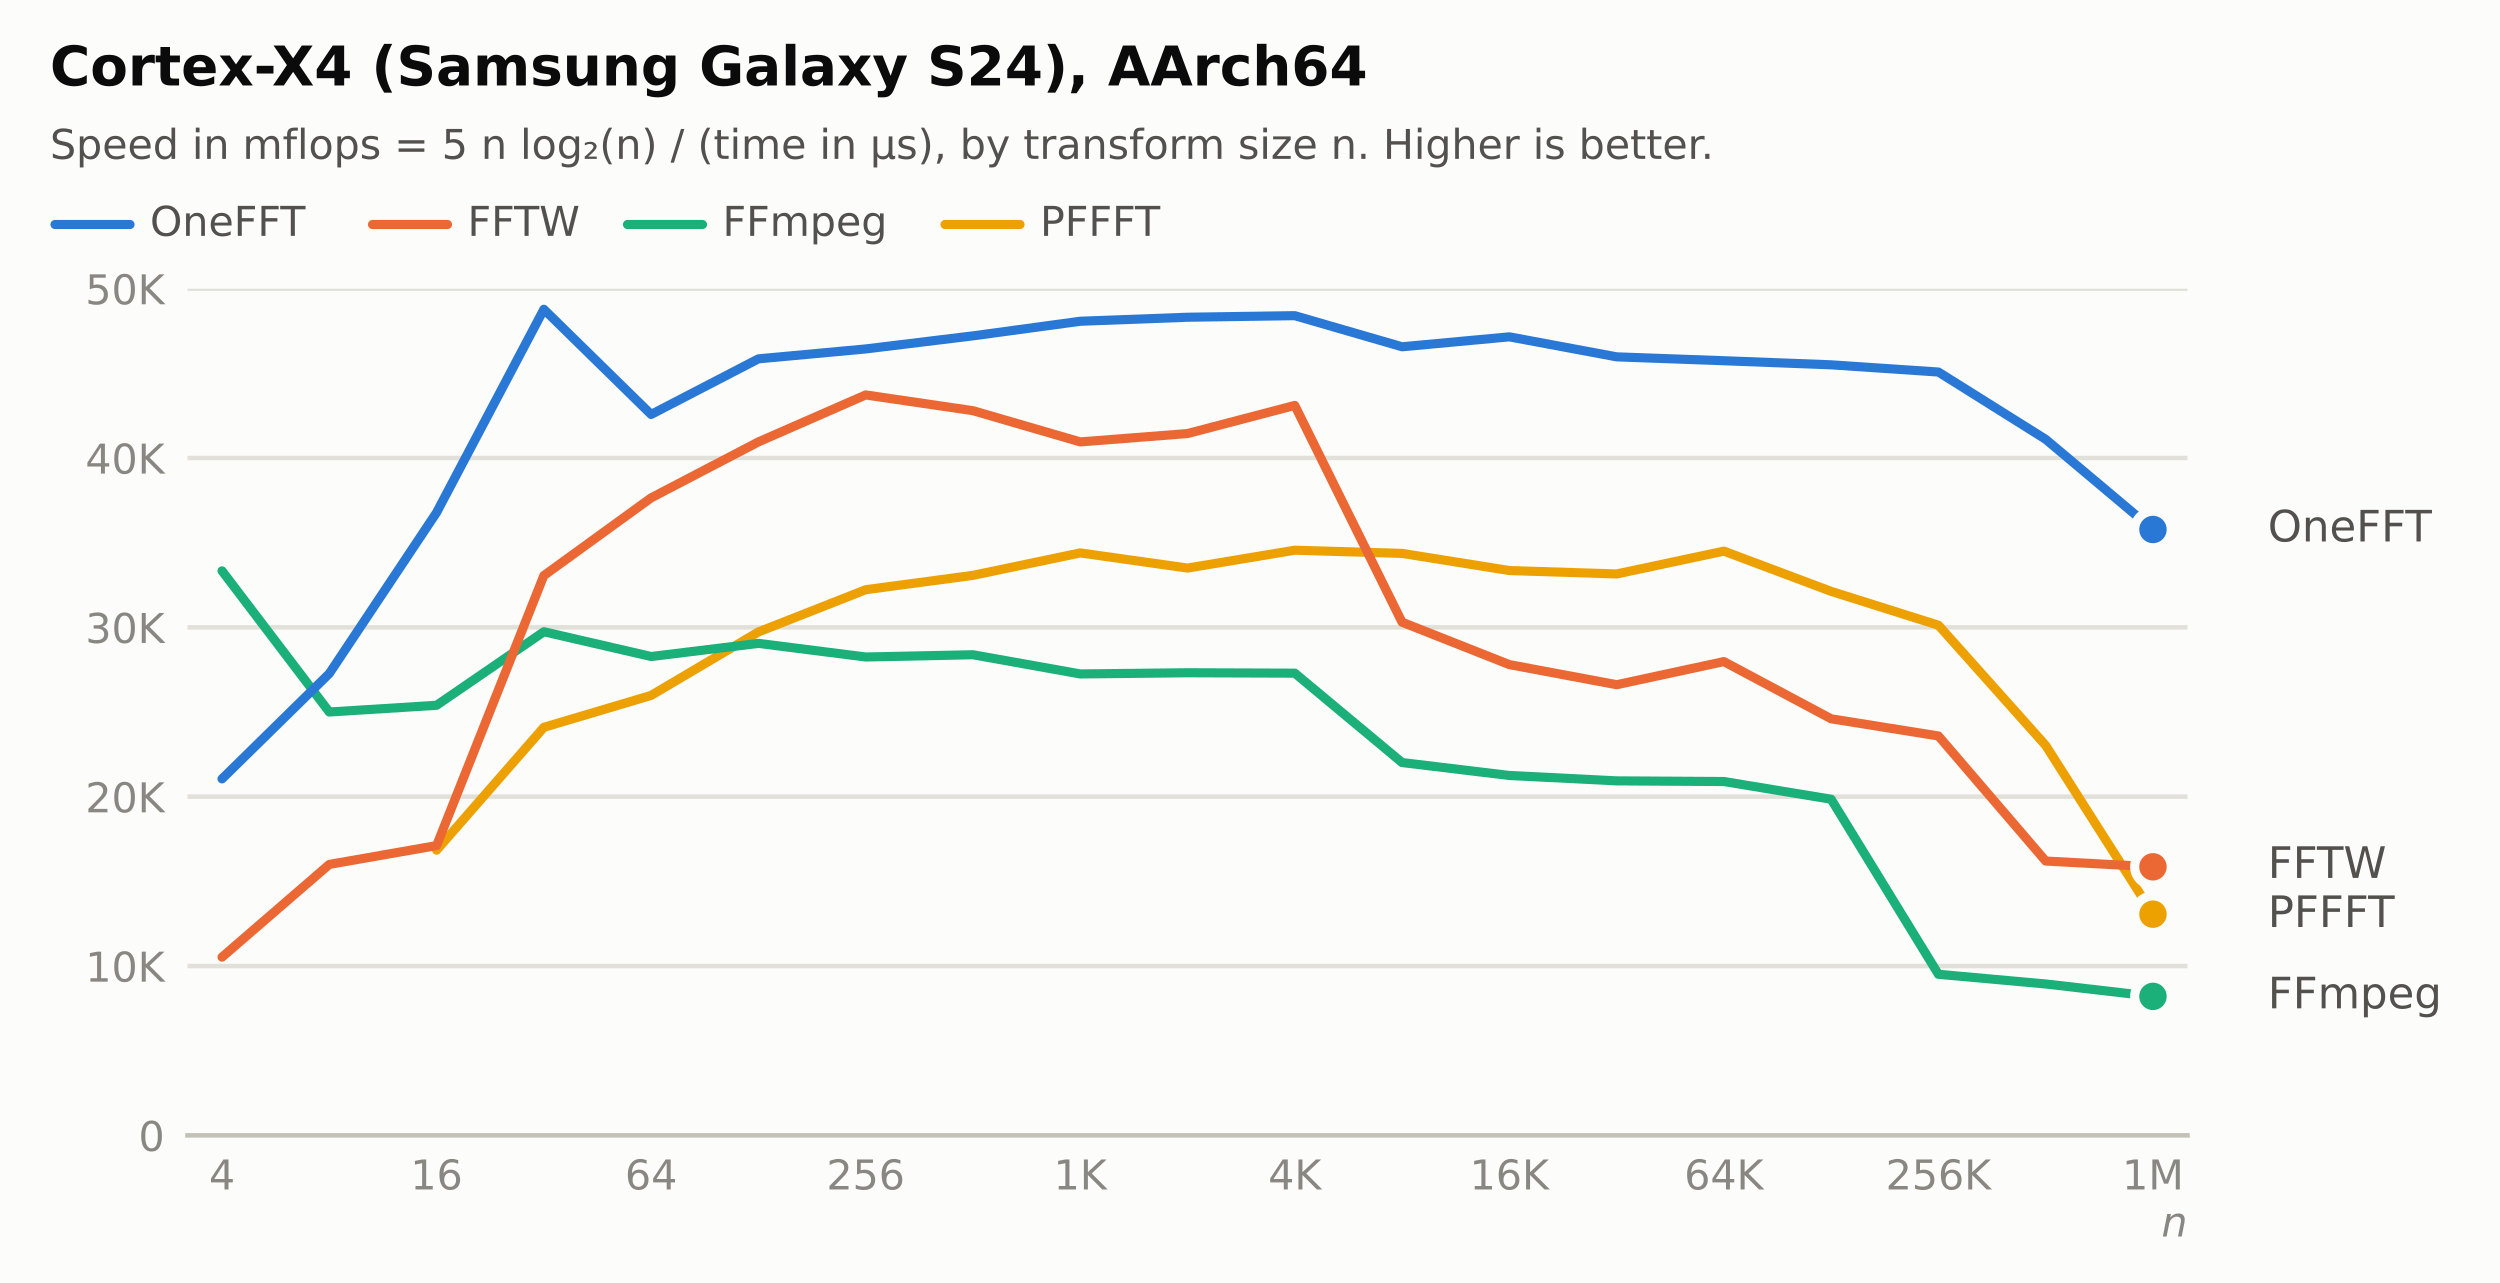
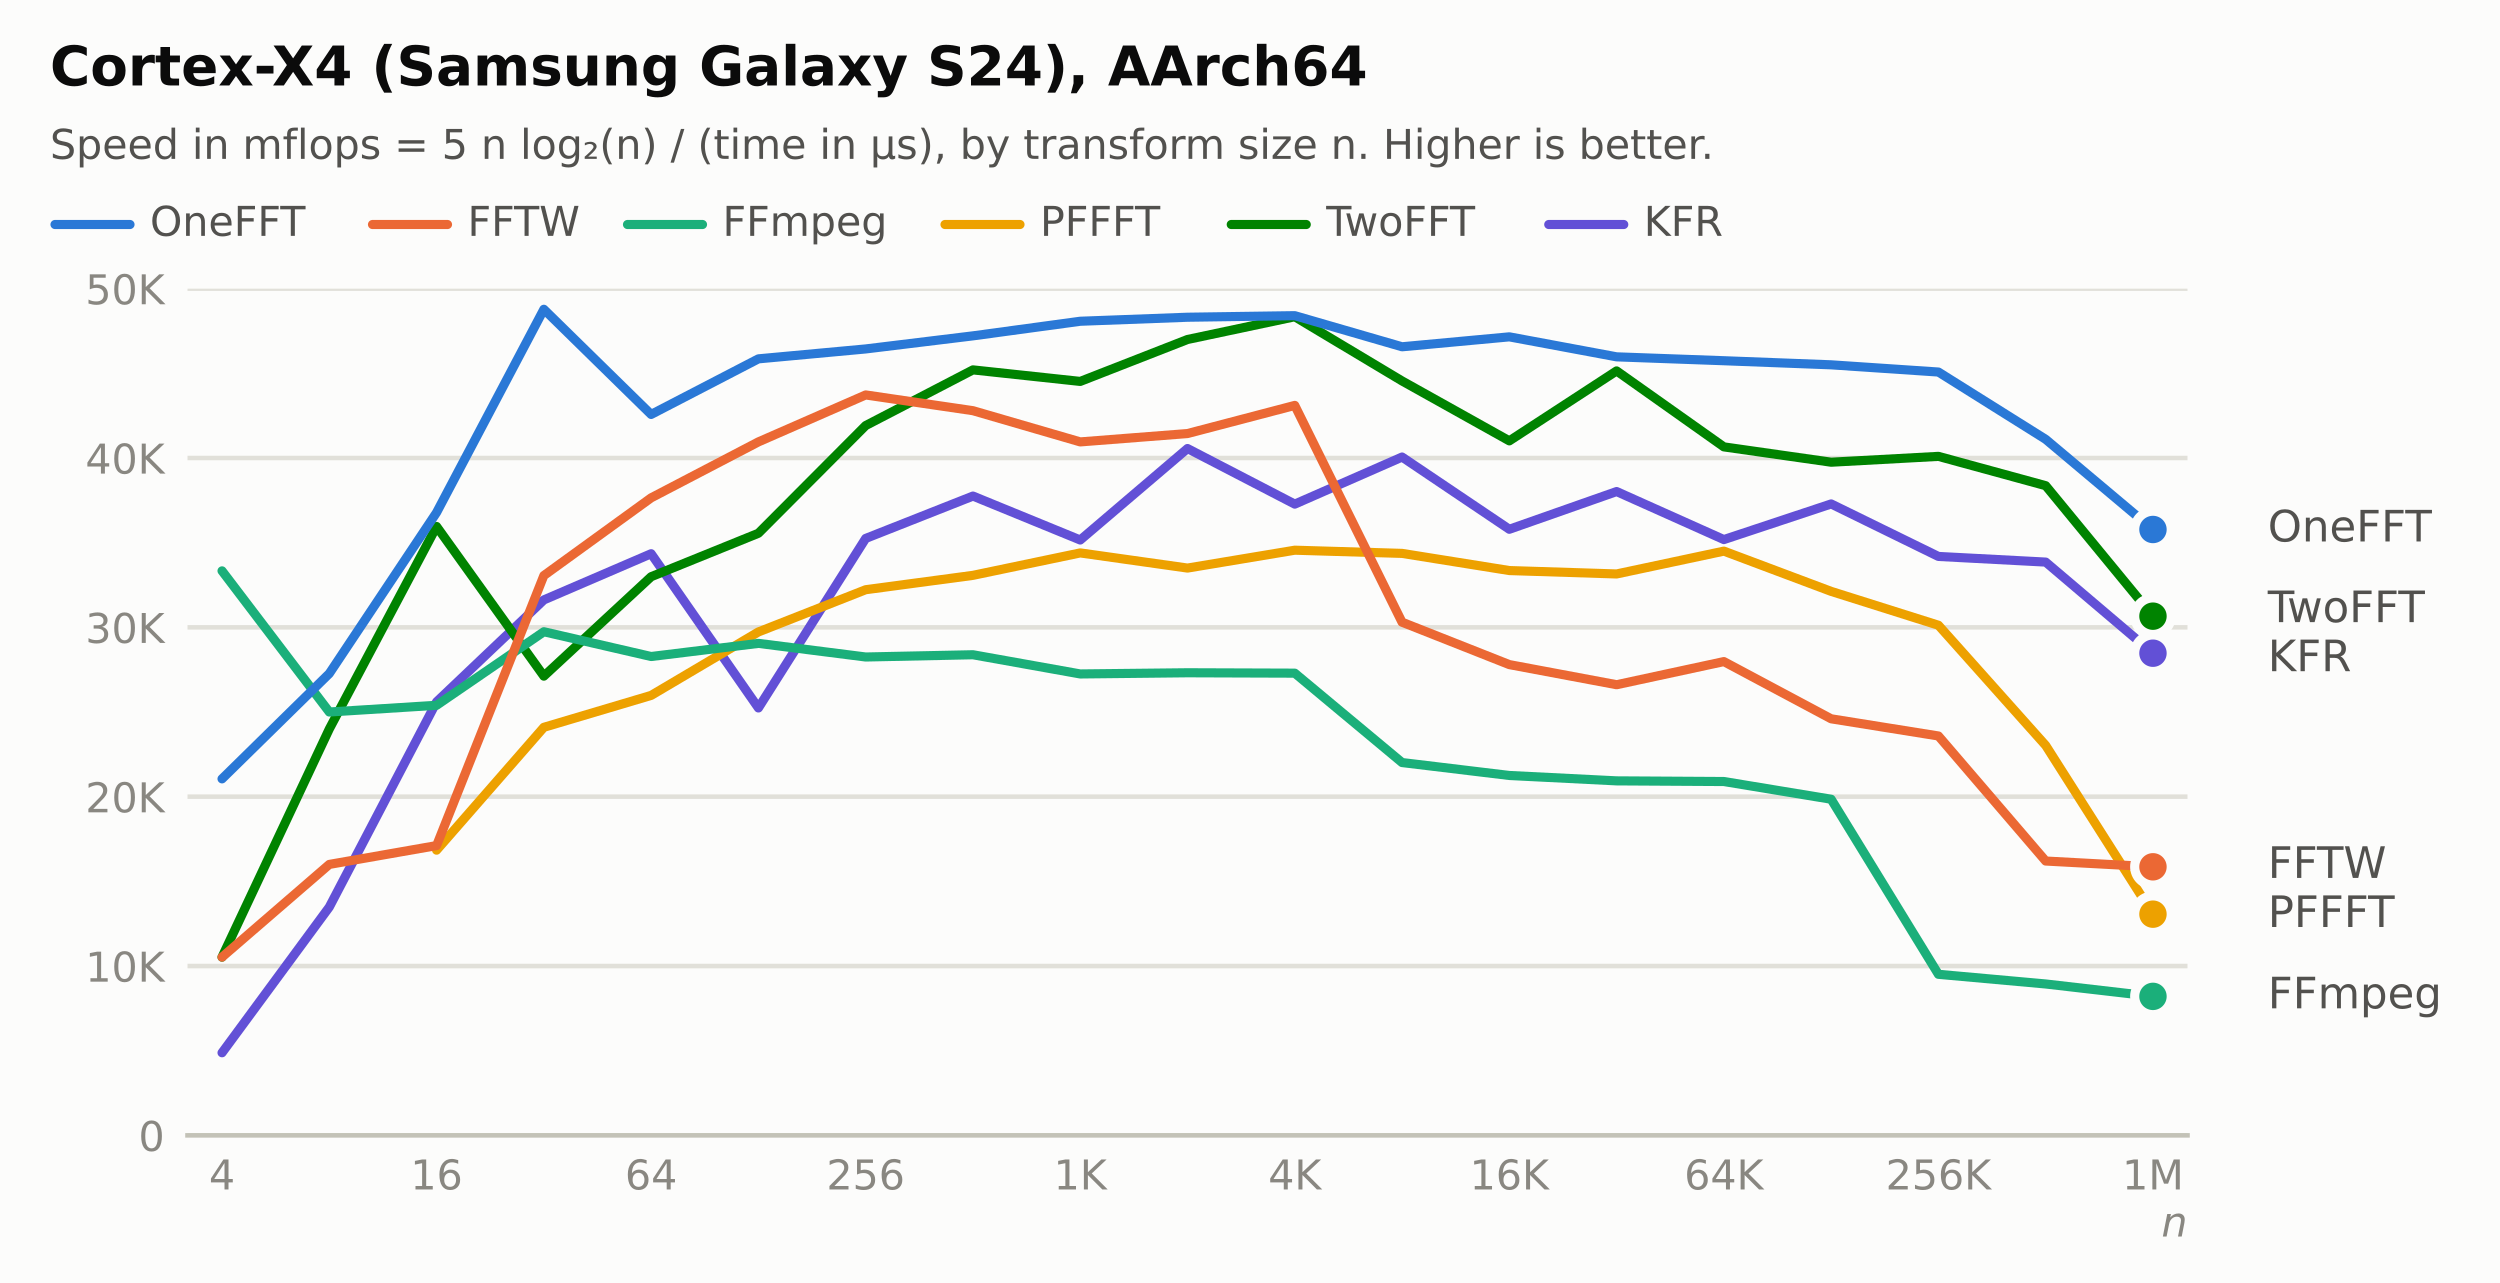
<svg xmlns="http://www.w3.org/2000/svg" xmlns:xlink="http://www.w3.org/1999/xlink" width="547.2pt" height="280.8pt" viewBox="0 0 547.2 280.8" version="1.1">
  <defs>
    <style type="text/css">*{stroke-linejoin: round; stroke-linecap: butt}</style>
  </defs>
  <g id="figure_1">
    <g id="patch_1">
      <path d="M 0 280.8  L 547.2 280.8  L 547.2 0  L 0 0  z " style="fill: #fcfcfb" />
    </g>
    <g id="axes_1">
      <g id="patch_2">
        <path d="M 41.04 248.508  L 478.8 248.508  L 478.8 63.18  L 41.04 63.18  z " style="fill: #fcfcfb" />
      </g>
      <g id="matplotlib.axis_1">
        <g id="xtick_1">
          <g id="line2d_1" />
          <g id="text_1">
            <text style="font-size: 9px; font-family: system-ui, -apple-system, 'Segoe UI', 'DejaVu Sans', sans-serif; text-anchor: middle; fill: #898781" x="48.599" y="260.347" transform="rotate(-0 48.59891 260.3466)">4</text>
          </g>
        </g>
        <g id="xtick_2">
          <g id="line2d_2" />
          <g id="text_2">
            <text style="font-size: 9px; font-family: system-ui, -apple-system, 'Segoe UI', 'DejaVu Sans', sans-serif; text-anchor: middle; fill: #898781" x="95.559" y="260.347" transform="rotate(-0 95.55915 260.3466)">16</text>
          </g>
        </g>
        <g id="xtick_3">
          <g id="line2d_3" />
          <g id="text_3">
            <text style="font-size: 9px; font-family: system-ui, -apple-system, 'Segoe UI', 'DejaVu Sans', sans-serif; text-anchor: middle; fill: #898781" x="142.519" y="260.347" transform="rotate(-0 142.5194 260.3466)">64</text>
          </g>
        </g>
        <g id="xtick_4">
          <g id="line2d_4" />
          <g id="text_4">
            <text style="font-size: 9px; font-family: system-ui, -apple-system, 'Segoe UI', 'DejaVu Sans', sans-serif; text-anchor: middle; fill: #898781" x="189.48" y="260.347" transform="rotate(-0 189.4796 260.3466)">256</text>
          </g>
        </g>
        <g id="xtick_5">
          <g id="line2d_5" />
          <g id="text_5">
            <text style="font-size: 9px; font-family: system-ui, -apple-system, 'Segoe UI', 'DejaVu Sans', sans-serif; text-anchor: middle; fill: #898781" x="236.44" y="260.347" transform="rotate(-0 236.4399 260.3466)">1K</text>
          </g>
        </g>
        <g id="xtick_6">
          <g id="line2d_6" />
          <g id="text_6">
            <text style="font-size: 9px; font-family: system-ui, -apple-system, 'Segoe UI', 'DejaVu Sans', sans-serif; text-anchor: middle; fill: #898781" x="283.4" y="260.347" transform="rotate(-0 283.4001 260.3466)">4K</text>
          </g>
        </g>
        <g id="xtick_7">
          <g id="line2d_7" />
          <g id="text_7">
            <text style="font-size: 9px; font-family: system-ui, -apple-system, 'Segoe UI', 'DejaVu Sans', sans-serif; text-anchor: middle; fill: #898781" x="330.36" y="260.347" transform="rotate(-0 330.3604 260.3466)">16K</text>
          </g>
        </g>
        <g id="xtick_8">
          <g id="line2d_8" />
          <g id="text_8">
            <text style="font-size: 9px; font-family: system-ui, -apple-system, 'Segoe UI', 'DejaVu Sans', sans-serif; text-anchor: middle; fill: #898781" x="377.321" y="260.347" transform="rotate(-0 377.3206 260.3466)">64K</text>
          </g>
        </g>
        <g id="xtick_9">
          <g id="line2d_9" />
          <g id="text_9">
            <text style="font-size: 9px; font-family: system-ui, -apple-system, 'Segoe UI', 'DejaVu Sans', sans-serif; text-anchor: middle; fill: #898781" x="424.281" y="260.347" transform="rotate(-0 424.2808 260.3466)">256K</text>
          </g>
        </g>
        <g id="xtick_10">
          <g id="line2d_10" />
          <g id="text_10">
            <text style="font-size: 9px; font-family: system-ui, -apple-system, 'Segoe UI', 'DejaVu Sans', sans-serif; text-anchor: middle; fill: #898781" x="471.241" y="260.347" transform="rotate(-0 471.2411 260.3466)">1M</text>
          </g>
        </g>
      </g>
      <g id="matplotlib.axis_2">
        <g id="ytick_1">
          <g id="line2d_11">
            <path d="M 41.04 248.508  L 478.8 248.508  " clip-path="url(#p783c82a42f)" style="fill: none; stroke: #e1e0d9; stroke-linecap: square" />
          </g>
          <g id="line2d_12" />
          <g id="text_11">
            <text style="font-size: 9px; font-family: system-ui, -apple-system, 'Segoe UI', 'DejaVu Sans', sans-serif; text-anchor: end; fill: #898781" x="36.04" y="251.927" transform="rotate(-0 36.04 251.9273)">0</text>
          </g>
        </g>
        <g id="ytick_2">
          <g id="line2d_13">
            <path d="M 41.04 211.442  L 478.8 211.442  " clip-path="url(#p783c82a42f)" style="fill: none; stroke: #e1e0d9; stroke-linecap: square" />
          </g>
          <g id="line2d_14" />
          <g id="text_12">
            <text style="font-size: 9px; font-family: system-ui, -apple-system, 'Segoe UI', 'DejaVu Sans', sans-serif; text-anchor: end; fill: #898781" x="36.04" y="214.862" transform="rotate(-0 36.04 214.8617)">10K</text>
          </g>
        </g>
        <g id="ytick_3">
          <g id="line2d_15">
            <path d="M 41.04 174.377  L 478.8 174.377  " clip-path="url(#p783c82a42f)" style="fill: none; stroke: #e1e0d9; stroke-linecap: square" />
          </g>
          <g id="line2d_16" />
          <g id="text_13">
            <text style="font-size: 9px; font-family: system-ui, -apple-system, 'Segoe UI', 'DejaVu Sans', sans-serif; text-anchor: end; fill: #898781" x="36.04" y="177.796" transform="rotate(-0 36.04 177.7961)">20K</text>
          </g>
        </g>
        <g id="ytick_4">
          <g id="line2d_17">
            <path d="M 41.04 137.311  L 478.8 137.311  " clip-path="url(#p783c82a42f)" style="fill: none; stroke: #e1e0d9; stroke-linecap: square" />
          </g>
          <g id="line2d_18" />
          <g id="text_14">
            <text style="font-size: 9px; font-family: system-ui, -apple-system, 'Segoe UI', 'DejaVu Sans', sans-serif; text-anchor: end; fill: #898781" x="36.04" y="140.73" transform="rotate(-0 36.04 140.7305)">30K</text>
          </g>
        </g>
        <g id="ytick_5">
          <g id="line2d_19">
            <path d="M 41.04 100.246  L 478.8 100.246  " clip-path="url(#p783c82a42f)" style="fill: none; stroke: #e1e0d9; stroke-linecap: square" />
          </g>
          <g id="line2d_20" />
          <g id="text_15">
            <text style="font-size: 9px; font-family: system-ui, -apple-system, 'Segoe UI', 'DejaVu Sans', sans-serif; text-anchor: end; fill: #898781" x="36.04" y="103.665" transform="rotate(-0 36.04 103.6649)">40K</text>
          </g>
        </g>
        <g id="ytick_6">
          <g id="line2d_21">
            <path d="M 41.04 63.18  L 478.8 63.18  " clip-path="url(#p783c82a42f)" style="fill: none; stroke: #e1e0d9; stroke-linecap: square" />
          </g>
          <g id="line2d_22" />
          <g id="text_16">
            <text style="font-size: 9px; font-family: system-ui, -apple-system, 'Segoe UI', 'DejaVu Sans', sans-serif; text-anchor: end; fill: #898781" x="36.04" y="66.599" transform="rotate(-0 36.04 66.5993)">50K</text>
          </g>
        </g>
      </g>
      <g id="line2d_23">
+         <path d="M 48.599 230.427  L 72.079 198.532  L 95.559 153.62  L 119.039 131.305  L 142.519 121.199  L 166 154.957  L 189.48 117.853  L 212.96 108.578  L 236.44 118.194  L 259.92 98.174  L 283.4 110.341  L 306.88 100.037  L 330.36 115.846  L 353.84 107.589  L 377.321 118.102  L 400.801 110.303  L 424.281 121.794  L 447.761 123.03  L 471.241 142.974  " clip-path="url(#p783c82a42f)" style="fill: none; stroke: #6250d6; stroke-width: 2; stroke-linecap: round" />
+       </g>
+       <g id="line2d_24">
+         <path d="M 48.599 209.492  L 72.079 159.551  L 95.559 115.238  L 119.039 147.991  L 142.519 126.23  L 166 116.719  L 189.48 93.145  L 212.96 80.96  L 236.44 83.486  L 259.92 74.307  L 283.4 69.326  L 306.88 83.382  L 330.36 96.493  L 353.84 81.186  L 377.321 97.812  L 400.801 101.169  L 424.281 99.889  L 447.761 106.307  L 471.241 134.868  " clip-path="url(#p783c82a42f)" style="fill: none; stroke: #008300; stroke-width: 2; stroke-linecap: round" />
+       </g>
+       <g id="line2d_25">
        <path d="M 95.559 186.082  L 119.039 159.193  L 142.519 152.208  L 166 138.32  L 189.48 129.077  L 212.96 125.931  L 236.44 121.022  L 259.92 124.339  L 283.4 120.427  L 306.88 121.126  L 330.36 124.883  L 353.84 125.629  L 377.321 120.63  L 400.801 129.442  L 424.281 136.853  L 447.761 163.159  L 471.241 200.093  " clip-path="url(#p783c82a42f)" style="fill: none; stroke: #eda100; stroke-width: 2; stroke-linecap: round" />
      </g>
-       <g id="line2d_24">
+       <g id="line2d_26">
        <path d="M 48.599 124.956  L 72.079 155.844  L 95.559 154.373  L 119.039 138.276  L 142.519 143.698  L 166 140.821  L 189.48 143.804  L 212.96 143.311  L 236.44 147.515  L 259.92 147.255  L 283.4 147.341  L 306.88 166.906  L 330.36 169.737  L 353.84 170.915  L 377.321 171.06  L 400.801 174.938  L 424.281 213.256  L 447.761 215.373  L 471.241 218.087  " clip-path="url(#p783c82a42f)" style="fill: none; stroke: #1baf7a; stroke-width: 2; stroke-linecap: round" />
      </g>
-       <g id="line2d_25">
+       <g id="line2d_27">
        <path d="M 48.599 209.492  L 72.079 189.203  L 95.559 185.08  L 119.039 125.977  L 142.519 108.967  L 166 96.722  L 189.48 86.445  L 212.96 89.891  L 236.44 96.724  L 259.92 94.894  L 283.4 88.736  L 306.88 136.187  L 330.36 145.469  L 353.84 149.872  L 377.321 144.807  L 400.801 157.33  L 424.281 161.091  L 447.761 188.461  L 471.241 189.728  " clip-path="url(#p783c82a42f)" style="fill: none; stroke: #eb6834; stroke-width: 2; stroke-linecap: round" />
      </g>
      <g id="patch_3">
        <path d="M 41.04 248.508  L 478.8 248.508  " style="fill: none; stroke: #c3c2b7; stroke-linejoin: miter; stroke-linecap: square" />
      </g>
-       <g id="line2d_26">
+       <g id="line2d_28">
        <path d="M 48.599 170.475  L 72.079 147.42  L 95.559 112.175  L 119.039 67.7  L 142.519 90.712  L 166 78.545  L 189.48 76.376  L 212.96 73.51  L 236.44 70.315  L 259.92 69.436  L 283.4 69.093  L 306.88 75.903  L 330.36 73.728  L 353.84 78.105  L 377.321 78.956  L 400.801 79.852  L 424.281 81.432  L 447.761 96.161  L 471.241 115.895  " clip-path="url(#p783c82a42f)" style="fill: none; stroke: #2a78d6; stroke-width: 2; stroke-linecap: round" />
      </g>
      <g id="text_17">
        <text style="font-size: 9.5px; font-family: system-ui, -apple-system, 'Segoe UI', 'DejaVu Sans', sans-serif; text-anchor: start; fill: #52514e" x="496.374" y="220.708" transform="rotate(-0 496.374 220.7081)">FFmpeg</text>
      </g>
      <g id="text_18">
        <text style="font-size: 9.5px; font-family: system-ui, -apple-system, 'Segoe UI', 'DejaVu Sans', sans-serif; text-anchor: start; fill: #52514e" x="496.374" y="202.906" transform="rotate(-0 496.374 202.9064)">PFFFT</text>
      </g>
      <g id="text_19">
        <text style="font-size: 9.5px; font-family: system-ui, -apple-system, 'Segoe UI', 'DejaVu Sans', sans-serif; text-anchor: start; fill: #52514e" x="496.374" y="192.157" transform="rotate(-0 496.374 192.1574)">FFTW</text>
      </g>
      <g id="text_20">
+         <text style="font-size: 9.5px; font-family: system-ui, -apple-system, 'Segoe UI', 'DejaVu Sans', sans-serif; text-anchor: start; fill: #52514e" x="496.374" y="146.917" transform="rotate(-0 496.374 146.9172)">KFR</text>
+       </g>
+       <g id="text_21">
+         <text style="font-size: 9.5px; font-family: system-ui, -apple-system, 'Segoe UI', 'DejaVu Sans', sans-serif; text-anchor: start; fill: #52514e" x="496.374" y="136.168" transform="rotate(-0 496.374 136.1682)">TwoFFT</text>
+       </g>
+       <g id="text_22">
        <text style="font-size: 9.5px; font-family: system-ui, -apple-system, 'Segoe UI', 'DejaVu Sans', sans-serif; text-anchor: start; fill: #52514e" x="496.374" y="118.516" transform="rotate(-0 496.374 118.516)">OneFFT</text>
      </g>
-       <g id="line2d_27">
-         <path d="M 471.241 200.093  " style="fill: none; stroke: #1f77b4; stroke-width: 1.5; stroke-linecap: square" />
+       <g id="line2d_29">
+         <path d="M 471.241 142.974  " style="fill: none; stroke: #1f77b4; stroke-width: 1.5; stroke-linecap: square" />
+         <defs>
+           <path id="m123f0e776b" d="M 0 4  C 1.061 4 2.078 3.579 2.828 2.828  C 3.579 2.078 4 1.061 4 0  C 4 -1.061 3.579 -2.078 2.828 -2.828  C 2.078 -3.579 1.061 -4 0 -4  C -1.061 -4 -2.078 -3.579 -2.828 -2.828  C -3.579 -2.078 -4 -1.061 -4 0  C -4 1.061 -3.579 2.078 -2.828 2.828  C -2.078 3.579 -1.061 4 0 4  z " style="stroke: #fcfcfb; stroke-width: 2" />
+         </defs>
+         <g>
+           <use xlink:href="#m123f0e776b" x="471.241" y="142.974" style="fill: #6250d6; stroke: #fcfcfb; stroke-width: 2" />
+         </g>
+       </g>
+       <g id="line2d_30">
+         <path d="M 471.241 134.868  " style="fill: none; stroke: #ff7f0e; stroke-width: 1.5; stroke-linecap: square" />
+         <defs>
+           <path id="m40af506e91" d="M 0 4  C 1.061 4 2.078 3.579 2.828 2.828  C 3.579 2.078 4 1.061 4 0  C 4 -1.061 3.579 -2.078 2.828 -2.828  C 2.078 -3.579 1.061 -4 0 -4  C -1.061 -4 -2.078 -3.579 -2.828 -2.828  C -3.579 -2.078 -4 -1.061 -4 0  C -4 1.061 -3.579 2.078 -2.828 2.828  C -2.078 3.579 -1.061 4 0 4  z " style="stroke: #fcfcfb; stroke-width: 2" />
+         </defs>
+         <g>
+           <use xlink:href="#m40af506e91" x="471.241" y="134.868" style="fill: #008300; stroke: #fcfcfb; stroke-width: 2" />
+         </g>
+       </g>
+       <g id="line2d_31">
+         <path d="M 471.241 200.093  " style="fill: none; stroke: #2ca02c; stroke-width: 1.5; stroke-linecap: square" />
        <defs>
          <path id="m5d4fb2577f" d="M 0 4  C 1.061 4 2.078 3.579 2.828 2.828  C 3.579 2.078 4 1.061 4 0  C 4 -1.061 3.579 -2.078 2.828 -2.828  C 2.078 -3.579 1.061 -4 0 -4  C -1.061 -4 -2.078 -3.579 -2.828 -2.828  C -3.579 -2.078 -4 -1.061 -4 0  C -4 1.061 -3.579 2.078 -2.828 2.828  C -2.078 3.579 -1.061 4 0 4  z " style="stroke: #fcfcfb; stroke-width: 2" />
        </defs>
        <g>
          <use xlink:href="#m5d4fb2577f" x="471.241" y="200.093" style="fill: #eda100; stroke: #fcfcfb; stroke-width: 2" />
        </g>
      </g>
-       <g id="line2d_28">
-         <path d="M 471.241 218.087  " style="fill: none; stroke: #ff7f0e; stroke-width: 1.5; stroke-linecap: square" />
+       <g id="line2d_32">
+         <path d="M 471.241 218.087  " style="fill: none; stroke: #d62728; stroke-width: 1.5; stroke-linecap: square" />
        <defs>
          <path id="mb385538bec" d="M 0 4  C 1.061 4 2.078 3.579 2.828 2.828  C 3.579 2.078 4 1.061 4 0  C 4 -1.061 3.579 -2.078 2.828 -2.828  C 2.078 -3.579 1.061 -4 0 -4  C -1.061 -4 -2.078 -3.579 -2.828 -2.828  C -3.579 -2.078 -4 -1.061 -4 0  C -4 1.061 -3.579 2.078 -2.828 2.828  C -2.078 3.579 -1.061 4 0 4  z " style="stroke: #fcfcfb; stroke-width: 2" />
        </defs>
        <g>
          <use xlink:href="#mb385538bec" x="471.241" y="218.087" style="fill: #1baf7a; stroke: #fcfcfb; stroke-width: 2" />
        </g>
      </g>
-       <g id="line2d_29">
-         <path d="M 471.241 189.728  " style="fill: none; stroke: #2ca02c; stroke-width: 1.5; stroke-linecap: square" />
+       <g id="line2d_33">
+         <path d="M 471.241 189.728  " style="fill: none; stroke: #9467bd; stroke-width: 1.5; stroke-linecap: square" />
        <defs>
          <path id="m1467af2e55" d="M 0 4  C 1.061 4 2.078 3.579 2.828 2.828  C 3.579 2.078 4 1.061 4 0  C 4 -1.061 3.579 -2.078 2.828 -2.828  C 2.078 -3.579 1.061 -4 0 -4  C -1.061 -4 -2.078 -3.579 -2.828 -2.828  C -3.579 -2.078 -4 -1.061 -4 0  C -4 1.061 -3.579 2.078 -2.828 2.828  C -2.078 3.579 -1.061 4 0 4  z " style="stroke: #fcfcfb; stroke-width: 2" />
        </defs>
        <g>
          <use xlink:href="#m1467af2e55" x="471.241" y="189.728" style="fill: #eb6834; stroke: #fcfcfb; stroke-width: 2" />
        </g>
      </g>
-       <g id="line2d_30">
-         <path d="M 471.241 115.895  " style="fill: none; stroke: #d62728; stroke-width: 1.5; stroke-linecap: square" />
+       <g id="line2d_34">
+         <path d="M 471.241 115.895  " style="fill: none; stroke: #8c564b; stroke-width: 1.5; stroke-linecap: square" />
        <defs>
          <path id="mdb0aa99128" d="M 0 4  C 1.061 4 2.078 3.579 2.828 2.828  C 3.579 2.078 4 1.061 4 0  C 4 -1.061 3.579 -2.078 2.828 -2.828  C 2.078 -3.579 1.061 -4 0 -4  C -1.061 -4 -2.078 -3.579 -2.828 -2.828  C -3.579 -2.078 -4 -1.061 -4 0  C -4 1.061 -3.579 2.078 -2.828 2.828  C -2.078 3.579 -1.061 4 0 4  z " style="stroke: #fcfcfb; stroke-width: 2" />
        </defs>
        <g>
          <use xlink:href="#mdb0aa99128" x="471.241" y="115.895" style="fill: #2a78d6; stroke: #fcfcfb; stroke-width: 2" />
        </g>
      </g>
    </g>
-     <g id="line2d_31">
+     <g id="line2d_35">
      <path d="M 12.038 49.14  L 28.454 49.14  " style="fill: none; stroke: #2a78d6; stroke-width: 2; stroke-linecap: round" />
    </g>
-     <g id="line2d_32">
+     <g id="line2d_36">
      <path d="M 81.533 49.14  L 97.949 49.14  " style="fill: none; stroke: #eb6834; stroke-width: 2; stroke-linecap: round" />
    </g>
-     <g id="line2d_33">
+     <g id="line2d_37">
      <path d="M 137.347 49.14  L 153.763 49.14  " style="fill: none; stroke: #1baf7a; stroke-width: 2; stroke-linecap: round" />
    </g>
-     <g id="line2d_34">
+     <g id="line2d_38">
      <path d="M 206.842 49.14  L 223.258 49.14  " style="fill: none; stroke: #eda100; stroke-width: 2; stroke-linecap: round" />
    </g>
-     <g id="text_21">
+     <g id="line2d_39">
+       <path d="M 269.496 49.14  L 285.912 49.14  " style="fill: none; stroke: #008300; stroke-width: 2; stroke-linecap: round" />
+     </g>
+     <g id="line2d_40">
+       <path d="M 338.99 49.14  L 355.406 49.14  " style="fill: none; stroke: #6250d6; stroke-width: 2; stroke-linecap: round" />
+     </g>
+     <g id="text_23">
      <text style="font-weight: 700; font-size: 12px; font-family: system-ui, -apple-system, 'Segoe UI', 'DejaVu Sans', sans-serif; text-anchor: start; fill: #0b0b0b" x="10.944" y="18.708" transform="rotate(-0 10.944 18.70838)">Cortex-X4 (Samsung Galaxy S24), AArch64</text>
    </g>
-     <g id="text_22">
+     <g id="text_24">
      <text style="font-size: 9px; font-family: system-ui, -apple-system, 'Segoe UI', 'DejaVu Sans', sans-serif; text-anchor: start; fill: #52514e" x="10.944" y="34.775" transform="rotate(-0 10.944 34.77544)">Speed in mflops = 5 n log₂(n) / (time in µs), by transform size n. Higher is better.</text>
    </g>
-     <g id="text_23">
+     <g id="text_25">
      <text style="font-size: 9px; font-family: system-ui, -apple-system, 'Segoe UI', 'DejaVu Sans', sans-serif; text-anchor: start; fill: #52514e" x="32.832" y="51.623" transform="rotate(-0 32.832 51.62344)">OneFFT</text>
    </g>
-     <g id="text_24">
+     <g id="text_26">
      <text style="font-size: 9px; font-family: system-ui, -apple-system, 'Segoe UI', 'DejaVu Sans', sans-serif; text-anchor: start; fill: #52514e" x="102.326" y="51.623" transform="rotate(-0 102.3264 51.62344)">FFTW</text>
    </g>
-     <g id="text_25">
+     <g id="text_27">
      <text style="font-size: 9px; font-family: system-ui, -apple-system, 'Segoe UI', 'DejaVu Sans', sans-serif; text-anchor: start; fill: #52514e" x="158.141" y="51.623" transform="rotate(-0 158.1408 51.62344)">FFmpeg</text>
    </g>
-     <g id="text_26">
+     <g id="text_28">
      <text style="font-size: 9px; font-family: system-ui, -apple-system, 'Segoe UI', 'DejaVu Sans', sans-serif; text-anchor: start; fill: #52514e" x="227.635" y="51.623" transform="rotate(-0 227.6352 51.62344)">PFFFT</text>
    </g>
-     <g id="text_27">
+     <g id="text_29">
+       <text style="font-size: 9px; font-family: system-ui, -apple-system, 'Segoe UI', 'DejaVu Sans', sans-serif; text-anchor: start; fill: #52514e" x="290.29" y="51.623" transform="rotate(-0 290.2896 51.62344)">TwoFFT</text>
+     </g>
+     <g id="text_30">
+       <text style="font-size: 9px; font-family: system-ui, -apple-system, 'Segoe UI', 'DejaVu Sans', sans-serif; text-anchor: start; fill: #52514e" x="359.784" y="51.623" transform="rotate(-0 359.784 51.62344)">KFR</text>
+     </g>
+     <g id="text_31">
      <text style="font-style: italic; font-size: 9px; font-family: system-ui, -apple-system, 'Segoe UI', 'DejaVu Sans', sans-serif; text-anchor: end; fill: #898781" x="478.8" y="270.647" transform="rotate(-0 478.8 270.6474)">n</text>
    </g>
  </g>
  <defs>
    <clipPath id="p783c82a42f">
      <rect x="41.04" y="63.18" width="437.76" height="185.328" />
    </clipPath>
  </defs>
</svg>
